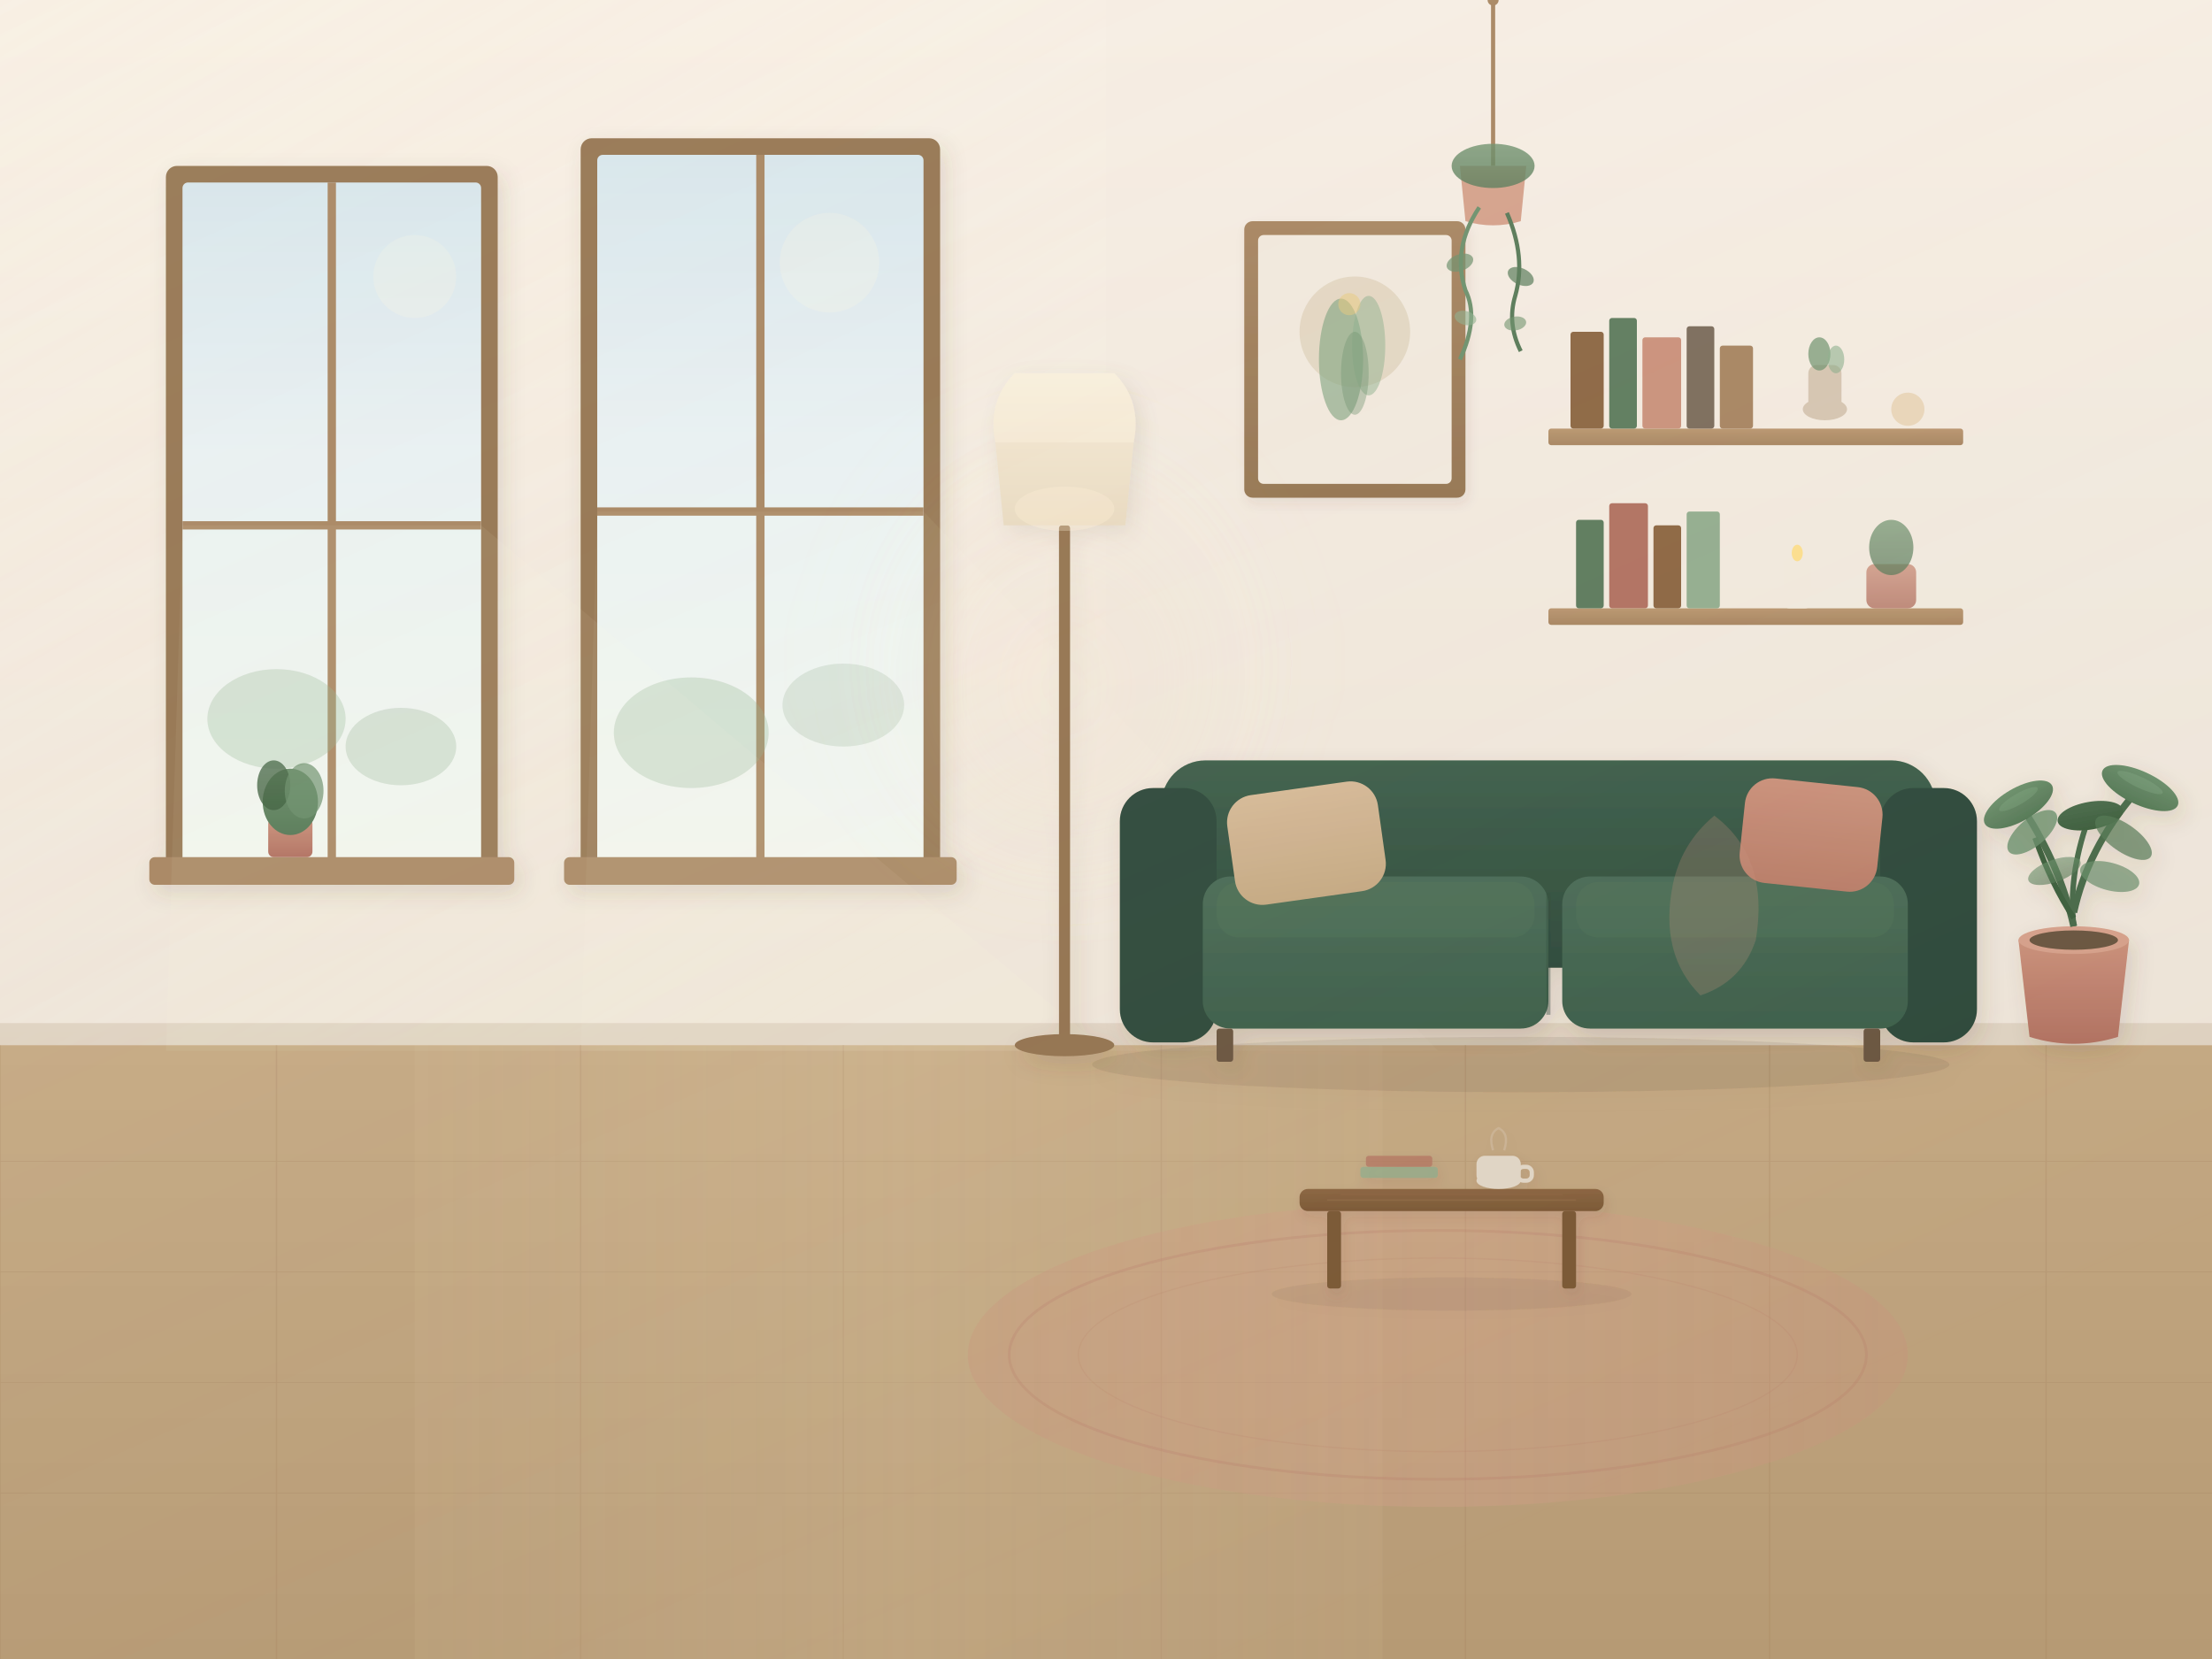
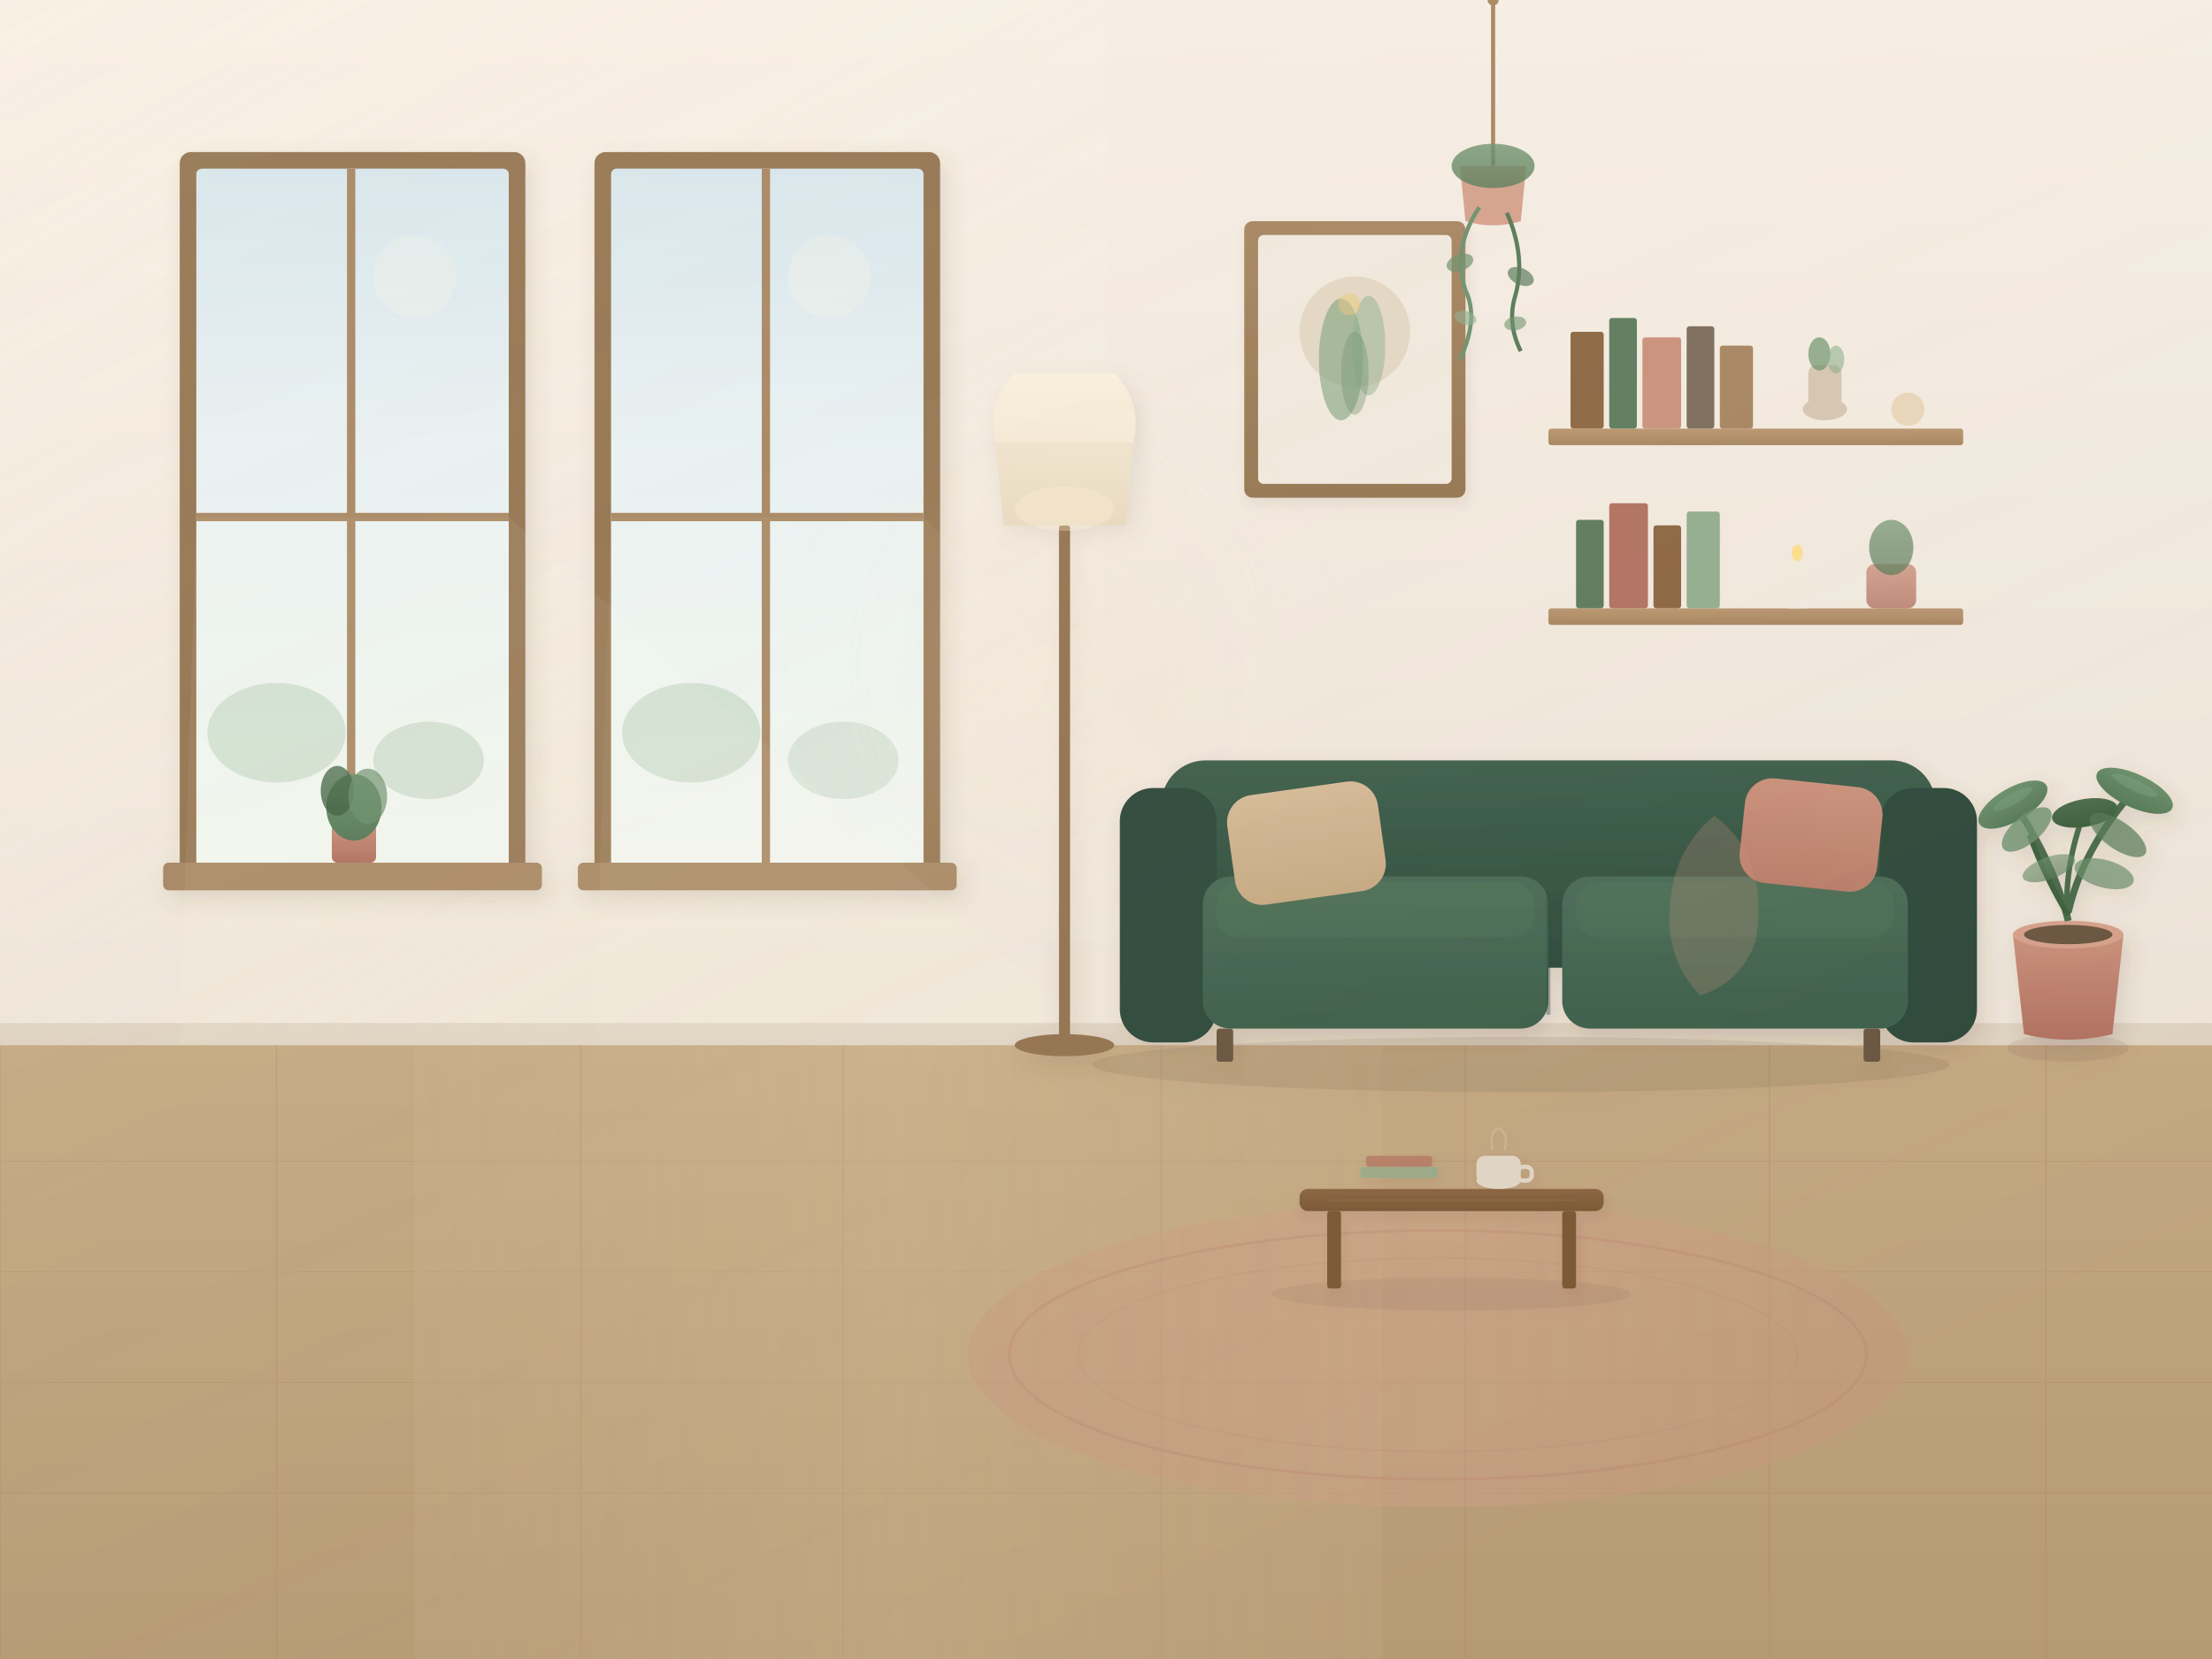
<svg xmlns="http://www.w3.org/2000/svg" viewBox="0 0 800 600" width="800" height="600">
  <defs>
    <linearGradient id="wallGrad" x1="0" y1="0" x2="0" y2="1">
      <stop offset="0%" stop-color="#F5EDE3" />
      <stop offset="60%" stop-color="#EDE4D8" />
      <stop offset="100%" stop-color="#E8DCCF" />
    </linearGradient>
    <linearGradient id="floorGrad" x1="0" y1="0" x2="0" y2="1">
      <stop offset="0%" stop-color="#C4A882" />
      <stop offset="100%" stop-color="#B69A74" />
    </linearGradient>
    <linearGradient id="floorShine" x1="0" y1="0" x2="1" y2="0">
      <stop offset="0%" stop-color="#D4BC9A" stop-opacity="0.5" />
      <stop offset="50%" stop-color="#E0CBA8" stop-opacity="0.8" />
      <stop offset="100%" stop-color="#D4BC9A" stop-opacity="0.5" />
    </linearGradient>
    <linearGradient id="windowLight" x1="0.5" y1="0" x2="0.5" y2="1">
      <stop offset="0%" stop-color="#D6E5EC" />
      <stop offset="40%" stop-color="#E8F0F2" />
      <stop offset="100%" stop-color="#F0F4EE" />
    </linearGradient>
    <linearGradient id="sunGlow" x1="0" y1="0" x2="0.6" y2="1">
      <stop offset="0%" stop-color="#FFF8E7" stop-opacity="0.6" />
      <stop offset="100%" stop-color="#FFF8E7" stop-opacity="0" />
    </linearGradient>
    <linearGradient id="couchBase" x1="0" y1="0" x2="0" y2="1">
      <stop offset="0%" stop-color="#3D5E4A" />
      <stop offset="100%" stop-color="#2E4A3A" />
    </linearGradient>
    <linearGradient id="couchCushion" x1="0" y1="0" x2="0" y2="1">
      <stop offset="0%" stop-color="#4A6B56" />
      <stop offset="100%" stop-color="#3D5E4A" />
    </linearGradient>
    <linearGradient id="pillowGrad1" x1="0" y1="0" x2="0" y2="1">
      <stop offset="0%" stop-color="#D4B896" />
      <stop offset="100%" stop-color="#C4A882" />
    </linearGradient>
    <linearGradient id="pillowGrad2" x1="0" y1="0" x2="0" y2="1">
      <stop offset="0%" stop-color="#C9907A" />
      <stop offset="100%" stop-color="#B87D68" />
    </linearGradient>
    <linearGradient id="tableTop" x1="0" y1="0" x2="0" y2="1">
      <stop offset="0%" stop-color="#8B6541" />
      <stop offset="100%" stop-color="#7A5835" />
    </linearGradient>
    <linearGradient id="lampShade" x1="0" y1="0" x2="0" y2="1">
      <stop offset="0%" stop-color="#F5EAD6" />
      <stop offset="100%" stop-color="#E8D9C0" />
    </linearGradient>
    <radialGradient id="lampRadial" cx="0.5" cy="0.7" r="0.5">
      <stop offset="0%" stop-color="#FFEED4" stop-opacity="0.5" />
      <stop offset="100%" stop-color="#FFEED4" stop-opacity="0" />
    </radialGradient>
    <linearGradient id="rugGrad" x1="0" y1="0" x2="1" y2="0">
      <stop offset="0%" stop-color="#C9907A" stop-opacity="0.6" />
      <stop offset="50%" stop-color="#D4A08A" stop-opacity="0.7" />
      <stop offset="100%" stop-color="#C9907A" stop-opacity="0.6" />
    </linearGradient>
    <linearGradient id="shelfWood" x1="0" y1="0" x2="0" y2="1">
      <stop offset="0%" stop-color="#B8956E" />
      <stop offset="100%" stop-color="#A68460" />
    </linearGradient>
    <linearGradient id="plantLeaf" x1="0" y1="0" x2="0" y2="1">
      <stop offset="0%" stop-color="#6B8F6B" />
      <stop offset="100%" stop-color="#567856" />
    </linearGradient>
    <linearGradient id="plantLeafDark" x1="0" y1="0" x2="0" y2="1">
      <stop offset="0%" stop-color="#4A6B4A" />
      <stop offset="100%" stop-color="#3D5E3D" />
    </linearGradient>
    <linearGradient id="potGrad" x1="0" y1="0" x2="0" y2="1">
      <stop offset="0%" stop-color="#C9907A" />
      <stop offset="100%" stop-color="#B07060" />
    </linearGradient>
    <linearGradient id="frameWood" x1="0" y1="0" x2="0" y2="1">
      <stop offset="0%" stop-color="#A68460" />
      <stop offset="100%" stop-color="#937350" />
    </linearGradient>
    <filter id="softShadow" x="-20%" y="-20%" width="140%" height="140%">
      <feGaussianBlur in="SourceAlpha" stdDeviation="4" result="blur" />
      <feOffset dx="2" dy="3" result="offset" />
      <feFlood flood-color="#5A4030" flood-opacity="0.15" result="color" />
      <feComposite in="color" in2="offset" operator="in" result="shadow" />
      <feMerge>
        <feMergeNode in="shadow" />
        <feMergeNode in="SourceGraphic" />
      </feMerge>
    </filter>
    <filter id="lampBlur" x="-50%" y="-50%" width="200%" height="200%">
      <feGaussianBlur stdDeviation="20" />
    </filter>
    <filter id="subtleShadow" x="-10%" y="-10%" width="120%" height="120%">
      <feGaussianBlur in="SourceAlpha" stdDeviation="2" result="blur" />
      <feOffset dx="1" dy="2" result="offset" />
      <feFlood flood-color="#5A4030" flood-opacity="0.1" result="color" />
      <feComposite in="color" in2="offset" operator="in" result="shadow" />
      <feMerge>
        <feMergeNode in="shadow" />
        <feMergeNode in="SourceGraphic" />
      </feMerge>
    </filter>
  </defs>
  <rect width="800" height="600" fill="url(#wallGrad)" />
  <rect x="0" y="0" width="400" height="400" fill="url(#sunGlow)" opacity="0.4" />
  <rect x="0" y="370" width="800" height="8" fill="#D4C4B0" opacity="0.6" />
  <rect x="0" y="378" width="800" height="222" fill="url(#floorGrad)" />
  <g opacity="0.3">
    <line x1="0" y1="378" x2="0" y2="600" stroke="#A68460" stroke-width="0.5" />
    <line x1="100" y1="378" x2="100" y2="600" stroke="#A68460" stroke-width="0.5" />
    <line x1="210" y1="378" x2="210" y2="600" stroke="#A68460" stroke-width="0.5" />
    <line x1="305" y1="378" x2="305" y2="600" stroke="#A68460" stroke-width="0.5" />
    <line x1="420" y1="378" x2="420" y2="600" stroke="#A68460" stroke-width="0.5" />
    <line x1="530" y1="378" x2="530" y2="600" stroke="#A68460" stroke-width="0.5" />
    <line x1="640" y1="378" x2="640" y2="600" stroke="#A68460" stroke-width="0.5" />
    <line x1="740" y1="378" x2="740" y2="600" stroke="#A68460" stroke-width="0.5" />
    <line x1="0" y1="420" x2="800" y2="420" stroke="#A68460" stroke-width="0.3" />
    <line x1="0" y1="460" x2="800" y2="460" stroke="#A68460" stroke-width="0.3" />
    <line x1="0" y1="500" x2="800" y2="500" stroke="#A68460" stroke-width="0.3" />
    <line x1="0" y1="540" x2="800" y2="540" stroke="#A68460" stroke-width="0.3" />
  </g>
  <rect x="150" y="378" width="350" height="222" fill="url(#floorShine)" opacity="0.25" />
  <ellipse cx="520" cy="490" rx="170" ry="55" fill="url(#rugGrad)" opacity="0.5" />
  <ellipse cx="520" cy="490" rx="155" ry="45" fill="none" stroke="#B8806A" stroke-width="1" opacity="0.3" />
  <ellipse cx="520" cy="490" rx="130" ry="35" fill="none" stroke="#B8806A" stroke-width="0.5" opacity="0.2" />
  <g filter="url(#softShadow)">
-     <rect x="60" y="60" width="120" height="260" rx="4" fill="#937350" />
-     <rect x="66" y="66" width="108" height="248" rx="2" fill="url(#windowLight)" />
-     <line x1="120" y1="66" x2="120" y2="314" stroke="#A68460" stroke-width="3" />
-     <line x1="66" y1="190" x2="174" y2="190" stroke="#A68460" stroke-width="3" />
-     <ellipse cx="100" cy="260" rx="25" ry="18" fill="#8BAD8B" opacity="0.3" />
-     <ellipse cx="145" cy="270" rx="20" ry="14" fill="#7A9E7A" opacity="0.25" />
+     <rect x="65" y="55" width="125" height="265" rx="4" fill="#937350" />
+     <rect x="71" y="61" width="113" height="253" rx="2" fill="url(#windowLight)" />
+     <line x1="127" y1="61" x2="127" y2="314" stroke="#A68460" stroke-width="3" />
+     <line x1="71" y1="187" x2="184" y2="187" stroke="#A68460" stroke-width="3" />
+     <ellipse cx="100" cy="265" rx="25" ry="18" fill="#8BAD8B" opacity="0.3" />
+     <ellipse cx="155" cy="275" rx="20" ry="14" fill="#7A9E7A" opacity="0.25" />
    <circle cx="150" cy="100" r="15" fill="#FFF8E0" opacity="0.2" />
-     <rect x="54" y="310" width="132" height="10" rx="2" fill="#A68460" />
+     <rect x="59" y="312" width="137" height="10" rx="2" fill="#A68460" />
  </g>
  <g filter="url(#softShadow)">
-     <rect x="210" y="50" width="130" height="270" rx="4" fill="#937350" />
-     <rect x="216" y="56" width="118" height="258" rx="2" fill="url(#windowLight)" />
-     <line x1="275" y1="56" x2="275" y2="314" stroke="#A68460" stroke-width="3" />
-     <line x1="216" y1="185" x2="334" y2="185" stroke="#A68460" stroke-width="3" />
-     <ellipse cx="250" cy="265" rx="28" ry="20" fill="#8BAD8B" opacity="0.3" />
-     <ellipse cx="305" cy="255" rx="22" ry="15" fill="#7A9E7A" opacity="0.2" />
-     <circle cx="300" cy="95" r="18" fill="#FFF8E0" opacity="0.2" />
-     <rect x="204" y="310" width="142" height="10" rx="2" fill="#A68460" />
-   </g>
-   <polygon points="174,190 400,380 60,380 66,190" fill="#FFF8E0" opacity="0.06" />
-   <polygon points="334,185 520,380 210,380 216,185" fill="#FFF8E0" opacity="0.05" />
-   <g transform="translate(105, 296)">
+     <rect x="215" y="55" width="125" height="265" rx="4" fill="#937350" />
+     <rect x="221" y="61" width="113" height="253" rx="2" fill="url(#windowLight)" />
+     <line x1="277" y1="61" x2="277" y2="314" stroke="#A68460" stroke-width="3" />
+     <line x1="221" y1="187" x2="334" y2="187" stroke="#A68460" stroke-width="3" />
+     <ellipse cx="250" cy="265" rx="25" ry="18" fill="#8BAD8B" opacity="0.3" />
+     <ellipse cx="305" cy="275" rx="20" ry="14" fill="#7A9E7A" opacity="0.2" />
+     <circle cx="300" cy="100" r="15" fill="#FFF8E0" opacity="0.2" />
+     <rect x="209" y="312" width="137" height="10" rx="2" fill="#A68460" />
+   </g>
+   <polygon points="184,187 400,378 65,378 71,187" fill="#FFF8E0" opacity="0.06" />
+   <polygon points="334,187 520,378 215,378 221,187" fill="#FFF8E0" opacity="0.05" />
+   <g transform="translate(128, 298)">
    <rect x="-8" y="0" width="16" height="14" rx="2" fill="url(#potGrad)" />
    <ellipse cx="0" cy="-6" rx="10" ry="12" fill="url(#plantLeaf)" />
    <ellipse cx="-6" cy="-12" rx="6" ry="9" fill="url(#plantLeafDark)" opacity="0.8" />
    <ellipse cx="5" cy="-10" rx="7" ry="10" fill="#6B8F6B" opacity="0.7" />
  </g>
  <g filter="url(#subtleShadow)" transform="translate(450, 80)">
    <rect x="0" y="0" width="80" height="100" rx="3" fill="url(#frameWood)" />
    <rect x="5" y="5" width="70" height="90" rx="2" fill="#F0E8DC" />
    <circle cx="40" cy="40" r="20" fill="#D4C4A8" opacity="0.5" />
    <ellipse cx="35" cy="50" rx="8" ry="22" fill="#7A9E7A" opacity="0.6" />
    <ellipse cx="45" cy="45" rx="6" ry="18" fill="#8BAD8B" opacity="0.5" />
    <ellipse cx="40" cy="55" rx="5" ry="15" fill="#6B8F6B" opacity="0.4" />
    <circle cx="38" cy="30" r="4" fill="#E8C87A" opacity="0.5" />
  </g>
  <g transform="translate(560, 100)">
    <rect x="0" y="55" width="150" height="6" rx="1" fill="url(#shelfWood)" />
    <rect x="8" y="20" width="12" height="35" rx="1" fill="#8B6541" />
    <rect x="22" y="15" width="10" height="40" rx="1" fill="#5C7A5C" />
    <rect x="34" y="22" width="14" height="33" rx="1" fill="#C9907A" />
    <rect x="50" y="18" width="10" height="37" rx="1" fill="#7A6B5A" />
    <rect x="62" y="25" width="12" height="30" rx="1" fill="#A68460" />
    <ellipse cx="100" cy="48" rx="8" ry="4" fill="#D4C4B0" />
    <rect x="94" y="32" width="12" height="16" rx="3" fill="#D4C4B0" />
    <ellipse cx="98" cy="28" rx="4" ry="6" fill="#6B8F6B" opacity="0.7" />
    <ellipse cx="104" cy="30" rx="3" ry="5" fill="#8BAD8B" opacity="0.6" />
    <circle cx="130" cy="48" r="6" fill="#E8D4B8" />
    <rect x="0" y="120" width="150" height="6" rx="1" fill="url(#shelfWood)" />
    <rect x="10" y="88" width="10" height="32" rx="1" fill="#5C7A5C" />
    <rect x="22" y="82" width="14" height="38" rx="1" fill="#B07060" />
    <rect x="38" y="90" width="10" height="30" rx="1" fill="#8B6541" />
    <rect x="50" y="85" width="12" height="35" rx="1" fill="#7A9E7A" opacity="0.8" />
    <rect x="85" y="102" width="10" height="18" rx="2" fill="#F0E8DC" />
    <ellipse cx="90" cy="100" rx="2" ry="3" fill="#FFD86B" opacity="0.7" />
    <rect x="115" y="104" width="18" height="16" rx="3" fill="url(#potGrad)" opacity="0.8" />
    <ellipse cx="124" cy="98" rx="8" ry="10" fill="url(#plantLeaf)" opacity="0.7" />
  </g>
  <g filter="url(#softShadow)" transform="translate(385, 148)">
    <ellipse cx="0" cy="60" rx="80" ry="100" fill="url(#lampRadial)" filter="url(#lampBlur)" opacity="0.4" />
    <rect x="-2" y="42" width="4" height="188" rx="1" fill="#937350" />
    <ellipse cx="0" cy="230" rx="18" ry="4" fill="#937350" />
    <path d="M-25,12 Q-28,-3 -18,-13 L18,-13 Q28,-3 25,12 L22,42 -22,42 Z" fill="url(#lampShade)" />
    <path d="M-25,12 Q-28,-3 -18,-13 L18,-13 Q28,-3 25,12 Z" fill="#FFF8E7" opacity="0.3" />
    <ellipse cx="0" cy="36" rx="18" ry="8" fill="#FFF3D6" opacity="0.3" />
  </g>
  <g filter="url(#softShadow)" transform="translate(420, 275)">
    <ellipse cx="130" cy="110" rx="155" ry="10" fill="#5A4030" opacity="0.12" />
    <rect x="0" y="0" width="280" height="75" rx="16" fill="url(#couchBase)" />
    <rect x="-15" y="10" width="35" height="92" rx="12" fill="#2E4A3A" />
    <rect x="260" y="10" width="35" height="92" rx="12" fill="#2E4A3A" />
    <rect x="15" y="42" width="125" height="55" rx="10" fill="url(#couchCushion)" />
    <rect x="145" y="42" width="125" height="55" rx="10" fill="url(#couchCushion)" />
    <rect x="20" y="44" width="115" height="20" rx="8" fill="#567856" opacity="0.3" />
    <rect x="150" y="44" width="115" height="20" rx="8" fill="#567856" opacity="0.3" />
    <line x1="140" y1="48" x2="140" y2="92" stroke="#2E4A3A" stroke-width="1.5" opacity="0.4" />
    <rect x="25" y="10" width="55" height="40" rx="10" fill="url(#pillowGrad1)" transform="rotate(-8, 52, 30)" />
    <rect x="210" y="8" width="50" height="38" rx="10" fill="url(#pillowGrad2)" transform="rotate(6, 235, 27)" />
    <path d="M200,20 Q220,35 215,65 Q210,80 195,85 Q180,70 185,45 Q188,30 200,20Z" fill="#C9907A" opacity="0.25" />
    <rect x="20" y="97" width="6" height="12" rx="1" fill="#6B5540" />
    <rect x="254" y="97" width="6" height="12" rx="1" fill="#6B5540" />
  </g>
  <g filter="url(#subtleShadow)" transform="translate(470, 430)">
    <ellipse cx="55" cy="38" rx="65" ry="6" fill="#5A4030" opacity="0.08" />
    <rect x="0" y="0" width="110" height="8" rx="3" fill="url(#tableTop)" />
    <line x1="10" y1="4" x2="100" y2="4" stroke="#9B7550" stroke-width="0.5" opacity="0.4" />
    <line x1="15" y1="2" x2="95" y2="2" stroke="#9B7550" stroke-width="0.3" opacity="0.3" />
    <rect x="10" y="8" width="5" height="28" rx="1" fill="#7A5835" />
    <rect x="95" y="8" width="5" height="28" rx="1" fill="#7A5835" />
    <rect x="22" y="-8" width="28" height="4" rx="1" fill="#8BAD8B" opacity="0.7" />
    <rect x="24" y="-12" width="24" height="4" rx="1" fill="#B07060" opacity="0.7" />
    <ellipse cx="72" cy="-3" rx="8" ry="3" fill="#E0D4C4" />
    <rect x="64" y="-12" width="16" height="10" rx="3" fill="#E0D4C4" />
    <rect x="79" y="-8" width="5" height="5" rx="2" fill="none" stroke="#E0D4C4" stroke-width="1.5" />
    <path d="M70,-14 Q68,-20 72,-22 Q76,-20 74,-14" fill="none" stroke="#D4C4B0" stroke-width="0.8" opacity="0.4" />
  </g>
-   <g filter="url(#softShadow)" transform="translate(750, 285)">
-     <path d="M-20,55 L-16,90 Q0,95 16,90 L20,55 Z" fill="url(#potGrad)" />
-     <ellipse cx="0" cy="55" rx="20" ry="5" fill="#D4A08A" />
-     <ellipse cx="0" cy="55" rx="16" ry="3.5" fill="#6B5540" />
-     <path d="M0,50 Q-5,28 -18,8" fill="none" stroke="#4A6B4A" stroke-width="2.5" />
-     <path d="M0,45 Q5,22 22,2" fill="none" stroke="#4A6B4A" stroke-width="2.5" />
-     <path d="M0,50 Q-2,32 5,12" fill="none" stroke="#4A6B4A" stroke-width="2" />
-     <path d="M0,47 Q-8,35 -14,18" fill="none" stroke="#3D5E3D" stroke-width="2" />
-     <ellipse cx="-20" cy="6" rx="14" ry="6" fill="url(#plantLeaf)" transform="rotate(-30, -20, 6)" />
-     <ellipse cx="24" cy="0" rx="15" ry="6" fill="url(#plantLeaf)" transform="rotate(25, 24, 0)" />
-     <ellipse cx="6" cy="10" rx="12" ry="5" fill="url(#plantLeafDark)" transform="rotate(-10, 6, 10)" />
-     <ellipse cx="-15" cy="16" rx="11" ry="5" fill="#6B8F6B" transform="rotate(-40, -15, 16)" opacity="0.8" />
-     <ellipse cx="18" cy="18" rx="12" ry="5" fill="#567856" transform="rotate(35, 18, 18)" opacity="0.7" />
-     <ellipse cx="-7" cy="30" rx="10" ry="4" fill="url(#plantLeaf)" transform="rotate(-20, -7, 30)" opacity="0.6" />
-     <ellipse cx="13" cy="32" rx="11" ry="5" fill="#6B8F6B" transform="rotate(15, 13, 32)" opacity="0.7" />
-     <ellipse cx="-20" cy="4" rx="8" ry="2" fill="#8BAD8B" transform="rotate(-30, -20, 4)" opacity="0.3" />
-     <ellipse cx="24" cy="-2" rx="9" ry="2" fill="#8BAD8B" transform="rotate(25, 24, -2)" opacity="0.3" />
+   <g filter="url(#softShadow)" transform="translate(748, 288)">
+     <ellipse cx="0" cy="91" rx="22" ry="5" fill="#5A4030" opacity="0.1" />
+     <path d="M-20,50 L-16,86 Q0,90 16,86 L20,50 Z" fill="url(#potGrad)" />
+     <ellipse cx="0" cy="50" rx="20" ry="5" fill="#D4A08A" />
+     <ellipse cx="0" cy="50" rx="16" ry="3.5" fill="#6B5540" />
+     <path d="M0,45 Q-5,25 -18,5" fill="none" stroke="#4A6B4A" stroke-width="2.5" />
+     <path d="M0,42 Q5,20 22,0" fill="none" stroke="#4A6B4A" stroke-width="2.5" />
+     <path d="M0,45 Q-2,28 5,8" fill="none" stroke="#4A6B4A" stroke-width="2" />
+     <path d="M0,43 Q-8,30 -14,14" fill="none" stroke="#3D5E3D" stroke-width="2" />
+     <ellipse cx="-20" cy="3" rx="14" ry="6" fill="url(#plantLeaf)" transform="rotate(-30, -20, 3)" />
+     <ellipse cx="24" cy="-2" rx="15" ry="6" fill="url(#plantLeaf)" transform="rotate(25, 24, -2)" />
+     <ellipse cx="6" cy="6" rx="12" ry="5" fill="url(#plantLeafDark)" transform="rotate(-10, 6, 6)" />
+     <ellipse cx="-15" cy="12" rx="11" ry="5" fill="#6B8F6B" transform="rotate(-40, -15, 12)" opacity="0.8" />
+     <ellipse cx="18" cy="14" rx="12" ry="5" fill="#567856" transform="rotate(35, 18, 14)" opacity="0.7" />
+     <ellipse cx="-7" cy="26" rx="10" ry="4" fill="url(#plantLeaf)" transform="rotate(-20, -7, 26)" opacity="0.6" />
+     <ellipse cx="13" cy="28" rx="11" ry="5" fill="#6B8F6B" transform="rotate(15, 13, 28)" opacity="0.7" />
+     <ellipse cx="-20" cy="1" rx="8" ry="2" fill="#8BAD8B" transform="rotate(-30, -20, 1)" opacity="0.3" />
+     <ellipse cx="24" cy="-4" rx="9" ry="2" fill="#8BAD8B" transform="rotate(25, 24, -4)" opacity="0.3" />
  </g>
  <g transform="translate(540, 40)">
    <line x1="0" y1="-40" x2="0" y2="20" stroke="#A68460" stroke-width="1.5" />
    <circle cx="0" cy="-40" r="2" fill="#A68460" />
    <path d="M-12,20 L-10,40 Q0,43 10,40 L12,20 Z" fill="#D4A08A" />
    <ellipse cx="0" cy="20" rx="15" ry="8" fill="url(#plantLeaf)" opacity="0.8" />
    <path d="M-5,35 Q-15,50 -10,65 Q-5,75 -12,90" fill="none" stroke="#6B8F6B" stroke-width="1.5" />
    <path d="M5,37 Q12,53 8,67 Q5,77 10,87" fill="none" stroke="#567856" stroke-width="1.5" />
    <ellipse cx="-12" cy="55" rx="5" ry="3" fill="#6B8F6B" transform="rotate(-20, -12, 55)" opacity="0.7" />
    <ellipse cx="-10" cy="75" rx="4" ry="2.5" fill="#8BAD8B" transform="rotate(15, -10, 75)" opacity="0.6" />
    <ellipse cx="10" cy="60" rx="5" ry="3" fill="#567856" transform="rotate(25, 10, 60)" opacity="0.7" />
    <ellipse cx="8" cy="77" rx="4" ry="2.5" fill="#6B8F6B" transform="rotate(-10, 8, 77)" opacity="0.6" />
  </g>
  <rect width="800" height="600" fill="url(#sunGlow)" opacity="0.15" />
</svg>
